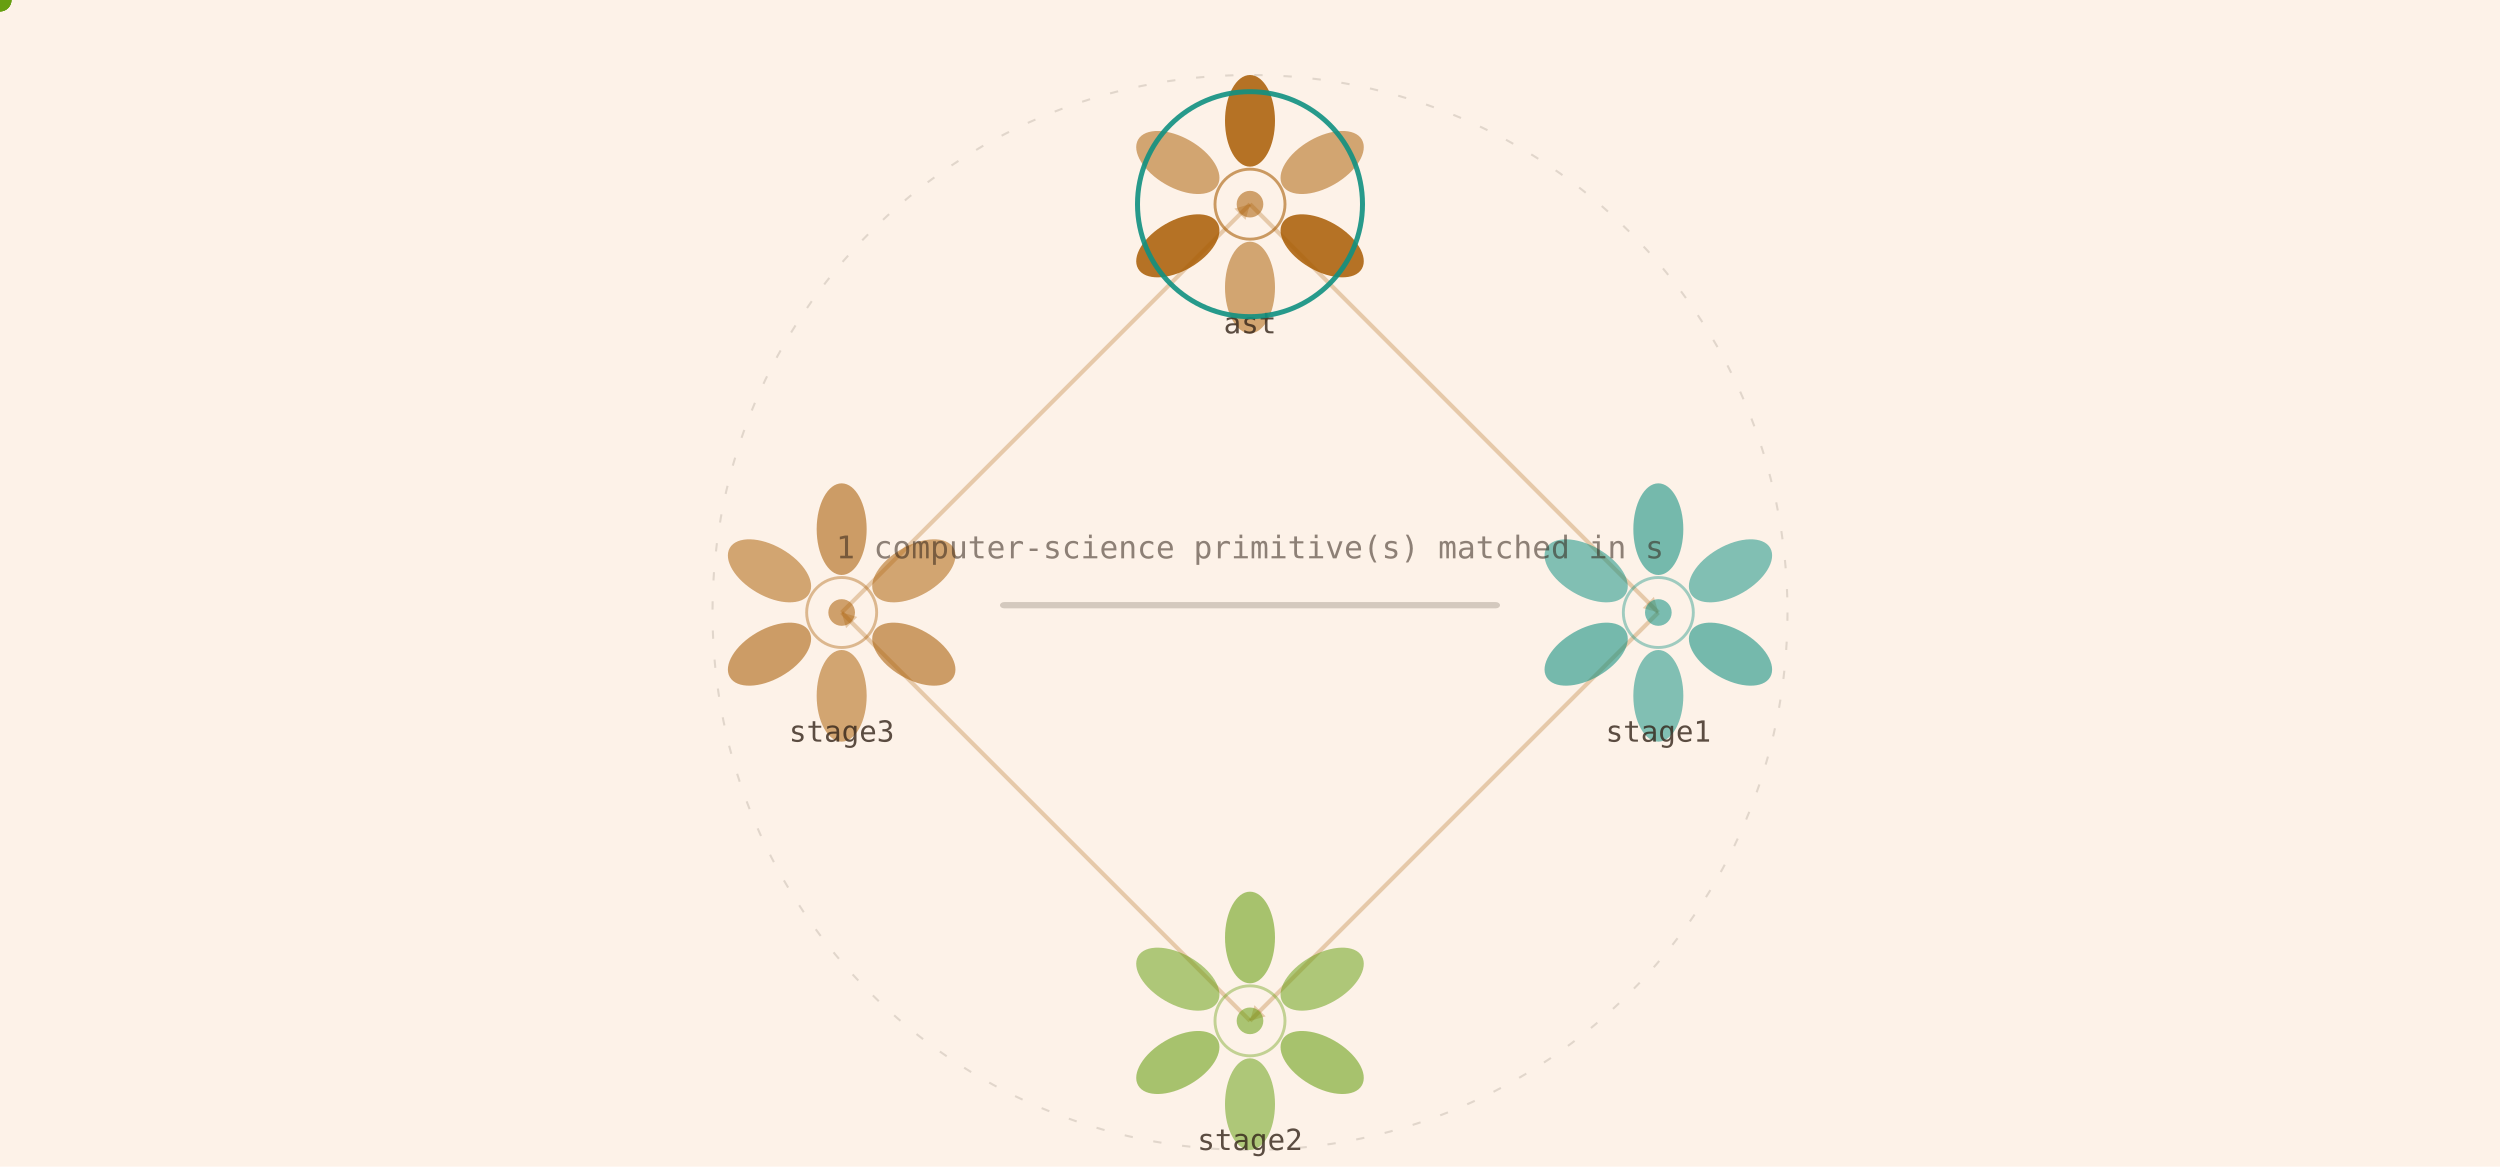
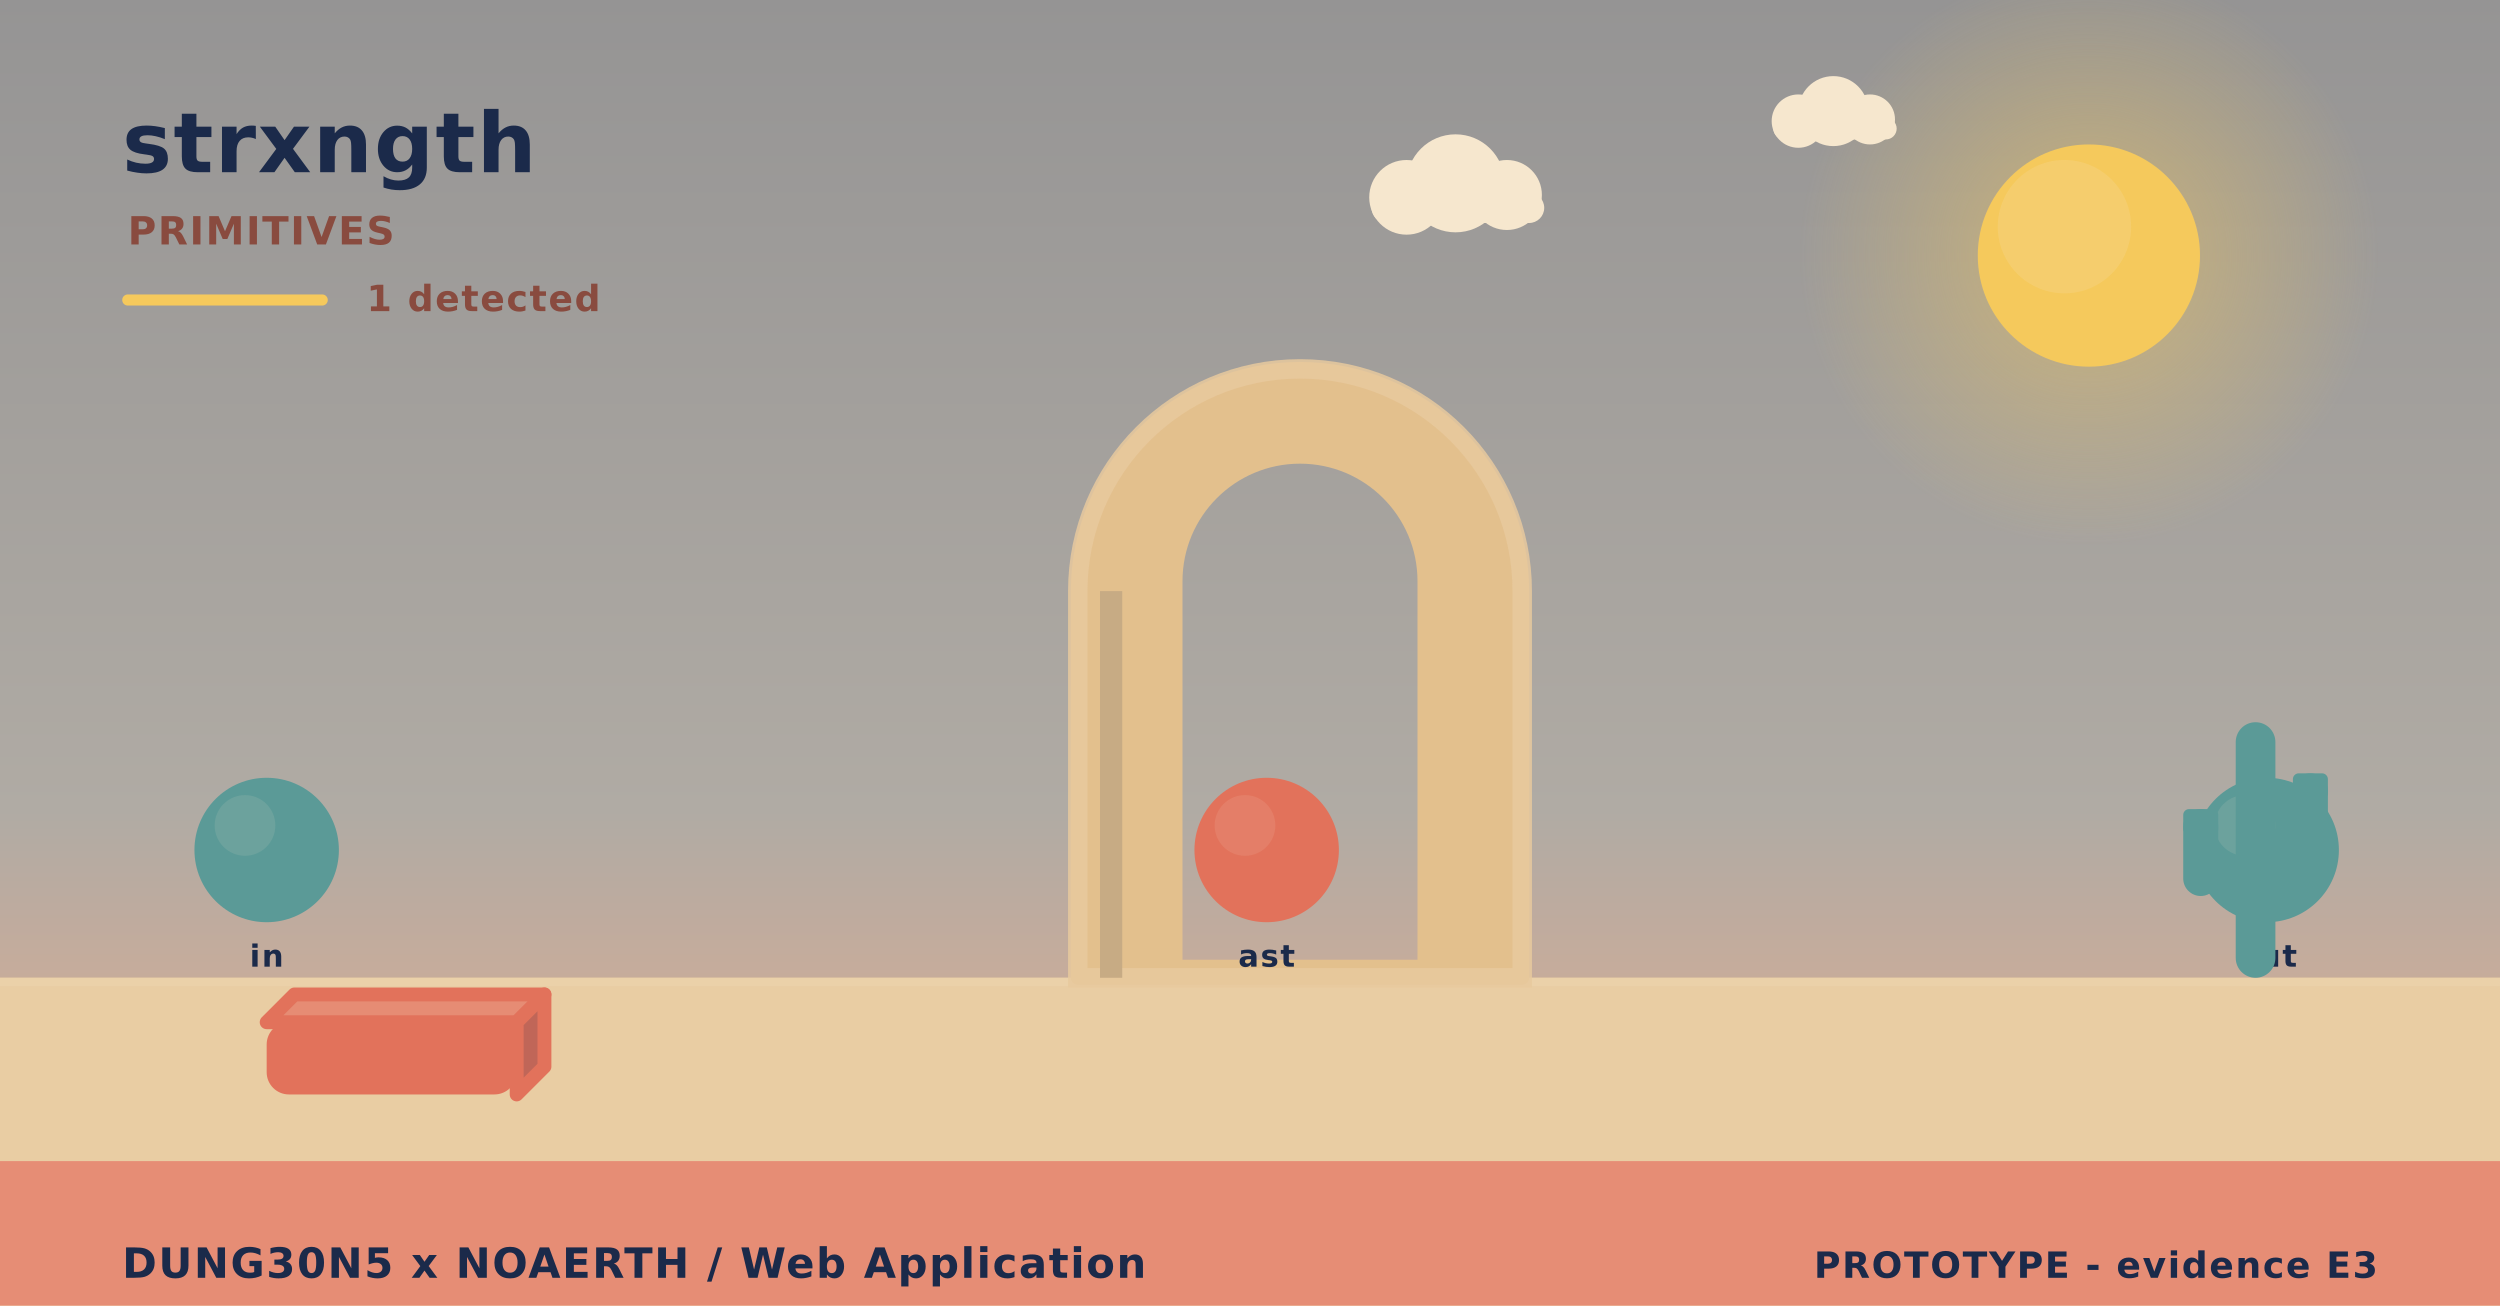
- <svg xmlns="http://www.w3.org/2000/svg" viewBox="0 0 1200 560" width="1200" height="560" role="img" aria-label="strxngth state machine">
-   <rect width="1200" height="560" fill="#fdf2e8" />
-   <defs>
-     <linearGradient id="gs" x1="0" y1="0" x2="1" y2="1">
-       <stop offset="0%" stop-color="#a95d05" />
-       <stop offset="100%" stop-color="#109081" />
-     </linearGradient>
-   </defs>
-   <circle cx="600.00" cy="294.00" r="258.00" fill="none" stroke="rgba(50,36,24,0.140)" stroke-width="1.00" opacity="1.00" stroke-dasharray="4 10" />
-   <line x1="600.00" y1="98.00" x2="796.00" y2="294.00" stroke="rgba(169,93,5,0.500)" stroke-width="2.00" opacity="0.55" />
-   <polygon points="796.00,294.00 793.88,286.50 788.50,291.88" fill="rgba(169,93,5,0.500)" opacity="0.55" />
-   <g opacity="0.9">
-     <circle cx="0.00" cy="0.00" r="5.50" fill="#679f11" opacity="1.00" />
-     <animateTransform attributeName="transform" type="translate" values="600.00,98.00 796.00,294.00" dur="4.8s" begin="0.0s" repeatCount="indefinite" />
-     <animateTransform attributeName="transform" type="translate" values="796.00,294.00 600.00,98.00" dur="4.8s" begin="2.4s" repeatCount="indefinite" />
+ <svg xmlns="http://www.w3.org/2000/svg" width="900" height="470" viewBox="0 0 900 470" role="img" aria-label="strxngth - how it behaves">
+   <linearGradient id="skys" x1="0" y1="0" x2="0" y2="1">
+     <stop offset="0" stop-color="#959494" />
+     <stop offset="0.62" stop-color="#b0aba4" />
+     <stop offset="1" stop-color="#f3ad8a" />
+   </linearGradient>
+   <rect width="900" height="470" fill="url(#skys)" />
+   <radialGradient id="suns">
+     <stop offset="0.35" stop-color="#f5c95c" stop-opacity="0.34" />
+     <stop offset="1" stop-color="#f5c95c" stop-opacity="0" />
+   </radialGradient>
+   <circle cx="752" cy="92" r="104" fill="url(#suns)" />
+   <circle cx="752" cy="92" r="40" fill="#f5c95c" />
+   <circle cx="743.2" cy="81.6" r="24" fill="#f5d27e" opacity="0.5" />
+   <g>
+     <circle cx="524" cy="66" r="17.64" fill="#f6e7ce" />
+     <circle cx="506.36" cy="71.04" r="13.44" fill="#f6e7ce" />
+     <circle cx="542.48" cy="70.2" r="12.6" fill="#f6e7ce" />
+     <rect x="493.76" y="69.36" width="62.16" height="10.92" rx="5.46" fill="#f6e7ce" />
+     <animateTransform attributeName="transform" type="translate" values="0 0;24 0;0 0" dur="36s" begin="0s" repeatCount="indefinite" />
  </g>
-   <line x1="796.00" y1="294.00" x2="600.00" y2="490.00" stroke="rgba(169,93,5,0.500)" stroke-width="2.00" opacity="0.55" />
-   <polygon points="600.00,490.00 607.50,487.88 602.12,482.50" fill="rgba(169,93,5,0.500)" opacity="0.55" />
-   <g opacity="0.9">
-     <circle cx="0.00" cy="0.00" r="5.50" fill="#679f11" opacity="1.00" />
-     <animateTransform attributeName="transform" type="translate" values="796.00,294.00 600.00,490.00" dur="4.8s" begin="1.2s" repeatCount="indefinite" />
-     <animateTransform attributeName="transform" type="translate" values="600.00,490.00 796.00,294.00" dur="4.8s" begin="3.6s" repeatCount="indefinite" />
+   <g>
+     <circle cx="660" cy="40" r="12.6" fill="#f6e7ce" />
+     <circle cx="647.4" cy="43.6" r="9.6" fill="#f6e7ce" />
+     <circle cx="673.2" cy="43" r="9" fill="#f6e7ce" />
+     <rect x="638.4" y="42.4" width="44.4" height="7.8" rx="3.9" fill="#f6e7ce" />
+     <animateTransform attributeName="transform" type="translate" values="0 0;-18 0;0 0" dur="46s" begin="3s" repeatCount="indefinite" />
  </g>
-   <line x1="600.00" y1="490.00" x2="404.00" y2="294.00" stroke="rgba(169,93,5,0.500)" stroke-width="2.00" opacity="0.55" />
-   <polygon points="404.00,294.00 406.12,301.50 411.50,296.12" fill="rgba(169,93,5,0.500)" opacity="0.55" />
-   <g opacity="0.9">
-     <circle cx="0.00" cy="0.00" r="5.50" fill="#679f11" opacity="1.00" />
-     <animateTransform attributeName="transform" type="translate" values="600.00,490.00 404.00,294.00" dur="4.8s" begin="2.4s" repeatCount="indefinite" />
-     <animateTransform attributeName="transform" type="translate" values="404.00,294.00 600.00,490.00" dur="4.8s" begin="4.8s" repeatCount="indefinite" />
+   <rect x="0" y="352" width="900" height="118" fill="#e9cda3" />
+   <rect x="0" y="352" width="900" height="3" fill="#ebd1a9" />
+   <text x="44" y="62" font-family="Verdana,DejaVu Sans,sans-serif" font-size="30" font-weight="700" letter-spacing="0.6" fill="#1b2a4a" text-anchor="start">strxngth</text>
+   <text x="46" y="88" font-family="Verdana,DejaVu Sans,sans-serif" font-size="14" font-weight="700" letter-spacing="0.6" fill="#894b3f" text-anchor="start">PRIMITIVES</text>
+   <rect x="44" y="106" width="74" height="4" rx="2" fill="#f5c95c" />
+   <text x="132" y="112" font-family="Verdana,DejaVu Sans,sans-serif" font-size="13" font-weight="700" letter-spacing="0.6" fill="#894b3f" text-anchor="start">1 detected</text>
+   <path d="M388,352 L388,212.8 A80,80 0 0 1 548,212.8 L548,352 Z M423.2,348 L423.2,209.22 A44.8,44.8 0 0 1 512.8,209.22 L512.8,348 Z" fill="#e3c08d" fill-rule="evenodd" stroke="#e3c08d" stroke-width="5" stroke-linejoin="round" />
+   <path d="M388,352 L388,212.8 A80,80 0 0 1 548,212.8 L548,352 Z" fill="none" stroke="#e8c99d" stroke-width="7" stroke-linecap="round" opacity="0.85" />
+   <rect x="396" y="212.8" width="8" height="139.2" fill="#c7ab84" />
+   <circle cx="96" cy="306" r="26" fill="#5b9a97" />
+   <circle cx="88.2" cy="297.16" r="10.92" fill="#7aa9a2" opacity="0.55" />
+   <text x="96" y="348" font-family="Verdana,DejaVu Sans,sans-serif" font-size="11" font-weight="700" letter-spacing="0.6" fill="#1b2a4a" text-anchor="middle">in</text>
+   <g>
+     <circle cx="456" cy="306" r="26" fill="#e2725b" />
+     <circle cx="448.2" cy="297.16" r="10.92" fill="#e68972" opacity="0.55" />
+     <animate attributeName="opacity" values="0.8;1;0.8" dur="4.6s" begin="0s" repeatCount="indefinite" />
  </g>
-   <line x1="404.00" y1="294.00" x2="600.00" y2="98.00" stroke="rgba(169,93,5,0.500)" stroke-width="2.00" opacity="0.55" />
-   <polygon points="600.00,98.00 592.50,100.12 597.88,105.50" fill="rgba(169,93,5,0.500)" opacity="0.55" />
-   <g opacity="0.9">
-     <circle cx="0.00" cy="0.00" r="5.50" fill="#679f11" opacity="1.00" />
-     <animateTransform attributeName="transform" type="translate" values="404.00,294.00 600.00,98.00" dur="4.8s" begin="3.6s" repeatCount="indefinite" />
-     <animateTransform attributeName="transform" type="translate" values="600.00,98.00 404.00,294.00" dur="4.8s" begin="6.0s" repeatCount="indefinite" />
-   </g>
-   <ellipse cx="600.00" cy="58.00" rx="12.00" ry="22.00" fill="rgba(169,93,5,0.900)" opacity="0.95" transform="rotate(0.0 600.00 58.00)" />
-   <ellipse cx="634.64" cy="78.00" rx="12.00" ry="22.00" fill="rgba(169,93,5,0.550)" opacity="0.95" transform="rotate(60.0 634.64 78.00)" />
-   <ellipse cx="634.64" cy="118.00" rx="12.00" ry="22.00" fill="rgba(169,93,5,0.900)" opacity="0.95" transform="rotate(120.0 634.64 118.00)" />
-   <ellipse cx="600.00" cy="138.00" rx="12.00" ry="22.00" fill="rgba(169,93,5,0.550)" opacity="0.95" transform="rotate(180.0 600.00 138.00)" />
-   <ellipse cx="565.36" cy="118.00" rx="12.00" ry="22.00" fill="rgba(169,93,5,0.900)" opacity="0.95" transform="rotate(240.0 565.36 118.00)" />
-   <ellipse cx="565.36" cy="78.00" rx="12.00" ry="22.00" fill="rgba(169,93,5,0.550)" opacity="0.95" transform="rotate(300.0 565.36 78.00)" />
-   <circle cx="600.00" cy="98.00" r="16.80" fill="none" stroke="rgba(169,93,5,0.900)" stroke-width="1.40" opacity="0.66" />
-   <circle cx="600.00" cy="98.00" r="6.40" fill="rgba(169,93,5,0.550)" opacity="1.00" />
-   <text x="600" y="160" font-family="ui-monospace,Menlo,monospace" font-size="14" fill="rgba(50,36,24,0.800)" text-anchor="middle">ast</text>
-   <g>
-     <circle cx="600.00" cy="98.00" r="54.00" fill="none" stroke="#109081" stroke-width="2.40" opacity="0.90" />
-     <animate attributeName="opacity" values="0.25;1.0;0.25" dur="9.6s" begin="0.0s" repeatCount="indefinite" />
-   </g>
-   <ellipse cx="796.00" cy="254.00" rx="12.00" ry="22.00" fill="rgba(16,144,129,0.600)" opacity="0.95" transform="rotate(0.0 796.00 254.00)" />
-   <ellipse cx="830.64" cy="274.00" rx="12.00" ry="22.00" fill="rgba(16,144,129,0.550)" opacity="0.95" transform="rotate(60.0 830.64 274.00)" />
-   <ellipse cx="830.64" cy="314.00" rx="12.00" ry="22.00" fill="rgba(16,144,129,0.600)" opacity="0.95" transform="rotate(120.0 830.64 314.00)" />
-   <ellipse cx="796.00" cy="334.00" rx="12.00" ry="22.00" fill="rgba(16,144,129,0.550)" opacity="0.95" transform="rotate(180.0 796.00 334.00)" />
-   <ellipse cx="761.36" cy="314.00" rx="12.00" ry="22.00" fill="rgba(16,144,129,0.600)" opacity="0.95" transform="rotate(240.0 761.36 314.00)" />
-   <ellipse cx="761.36" cy="274.00" rx="12.00" ry="22.00" fill="rgba(16,144,129,0.550)" opacity="0.95" transform="rotate(300.0 761.36 274.00)" />
-   <circle cx="796.00" cy="294.00" r="16.80" fill="none" stroke="rgba(16,144,129,0.600)" stroke-width="1.40" opacity="0.66" />
-   <circle cx="796.00" cy="294.00" r="6.40" fill="rgba(16,144,129,0.550)" opacity="1.00" />
-   <text x="796" y="356" font-family="ui-monospace,Menlo,monospace" font-size="14" fill="rgba(50,36,24,0.800)" text-anchor="middle">stage1</text>
-   <ellipse cx="600.00" cy="450.00" rx="12.00" ry="22.00" fill="rgba(103,159,17,0.600)" opacity="0.95" transform="rotate(0.0 600.00 450.00)" />
-   <ellipse cx="634.64" cy="470.00" rx="12.00" ry="22.00" fill="rgba(103,159,17,0.550)" opacity="0.95" transform="rotate(60.0 634.64 470.00)" />
-   <ellipse cx="634.64" cy="510.00" rx="12.00" ry="22.00" fill="rgba(103,159,17,0.600)" opacity="0.95" transform="rotate(120.0 634.64 510.00)" />
-   <ellipse cx="600.00" cy="530.00" rx="12.00" ry="22.00" fill="rgba(103,159,17,0.550)" opacity="0.95" transform="rotate(180.0 600.00 530.00)" />
-   <ellipse cx="565.36" cy="510.00" rx="12.00" ry="22.00" fill="rgba(103,159,17,0.600)" opacity="0.95" transform="rotate(240.0 565.36 510.00)" />
-   <ellipse cx="565.36" cy="470.00" rx="12.00" ry="22.00" fill="rgba(103,159,17,0.550)" opacity="0.95" transform="rotate(300.0 565.36 470.00)" />
-   <circle cx="600.00" cy="490.00" r="16.80" fill="none" stroke="rgba(103,159,17,0.600)" stroke-width="1.40" opacity="0.66" />
-   <circle cx="600.00" cy="490.00" r="6.40" fill="rgba(103,159,17,0.550)" opacity="1.00" />
-   <text x="600" y="552" font-family="ui-monospace,Menlo,monospace" font-size="14" fill="rgba(50,36,24,0.800)" text-anchor="middle">stage2</text>
-   <ellipse cx="404.00" cy="254.00" rx="12.00" ry="22.00" fill="rgba(169,93,5,0.600)" opacity="0.95" transform="rotate(0.0 404.00 254.00)" />
-   <ellipse cx="438.64" cy="274.00" rx="12.00" ry="22.00" fill="rgba(169,93,5,0.550)" opacity="0.95" transform="rotate(60.0 438.64 274.00)" />
-   <ellipse cx="438.64" cy="314.00" rx="12.00" ry="22.00" fill="rgba(169,93,5,0.600)" opacity="0.95" transform="rotate(120.0 438.64 314.00)" />
-   <ellipse cx="404.00" cy="334.00" rx="12.00" ry="22.00" fill="rgba(169,93,5,0.550)" opacity="0.95" transform="rotate(180.0 404.00 334.00)" />
-   <ellipse cx="369.36" cy="314.00" rx="12.00" ry="22.00" fill="rgba(169,93,5,0.600)" opacity="0.95" transform="rotate(240.0 369.36 314.00)" />
-   <ellipse cx="369.36" cy="274.00" rx="12.00" ry="22.00" fill="rgba(169,93,5,0.550)" opacity="0.95" transform="rotate(300.0 369.36 274.00)" />
-   <circle cx="404.00" cy="294.00" r="16.80" fill="none" stroke="rgba(169,93,5,0.600)" stroke-width="1.40" opacity="0.66" />
-   <circle cx="404.00" cy="294.00" r="6.40" fill="rgba(169,93,5,0.550)" opacity="1.00" />
-   <text x="404" y="356" font-family="ui-monospace,Menlo,monospace" font-size="14" fill="rgba(50,36,24,0.800)" text-anchor="middle">stage3</text>
-   <rect x="480.00" y="289.00" width="240.00" height="3.00" rx="2.00" fill="rgba(50,36,24,0.200)" opacity="1.00" />
-   <text x="600" y="268" font-family="ui-monospace,Menlo,monospace" font-size="15" fill="rgba(50,36,24,0.550)" text-anchor="middle">1 computer-science primitive(s) matched in s</text>
+   <text x="456" y="348" font-family="Verdana,DejaVu Sans,sans-serif" font-size="11" font-weight="700" letter-spacing="0.6" fill="#1b2a4a" text-anchor="middle">ast</text>
+   <circle cx="816" cy="306" r="26" fill="#5b9a97" />
+   <circle cx="808.2" cy="297.16" r="10.92" fill="#7aa9a2" opacity="0.55" />
+   <text x="816" y="348" font-family="Verdana,DejaVu Sans,sans-serif" font-size="11" font-weight="700" letter-spacing="0.6" fill="#1b2a4a" text-anchor="middle">out</text>
+   <path d="M96,368 L186,368 L196,358 L106,358 Z" fill="#e68c74" stroke="#e2725b" stroke-width="5" stroke-linejoin="round" />
+   <path d="M186,368 L196,358 L196,384 L186,394 Z" fill="#c06658" stroke="#e2725b" stroke-width="5" stroke-linejoin="round" />
+   <rect x="96" y="368" width="90" height="26" rx="8" fill="#e2725b" />
+   <rect x="804.86" y="260" width="14.28" height="92" rx="7.14" fill="#5b9a97" />
+   <rect x="785.96" y="291.28" width="12.6" height="31.28" rx="6.3" fill="#5b9a97" />
+   <rect x="785.96" y="291.28" width="12.6" height="9.2" rx="2.1" fill="#5b9a97" />
+   <rect x="825.44" y="278.4" width="12.6" height="31.28" rx="6.3" fill="#5b9a97" />
+   <rect x="825.44" y="278.4" width="12.6" height="9.2" rx="2.1" fill="#5b9a97" />
+   <rect x="0" y="418" width="900" height="52" rx="0" fill="#e68972" opacity="0.94" />
+   <text x="44" y="460" font-family="Verdana,DejaVu Sans,sans-serif" font-size="15" font-weight="700" letter-spacing="0.6" fill="#1b2a4a" text-anchor="start">DUNG30N5 x NOAERTH  /  Web Application</text>
+   <text x="856" y="460" font-family="Verdana,DejaVu Sans,sans-serif" font-size="13" font-weight="700" letter-spacing="0.6" fill="#1b2a4a" text-anchor="end">PROTOTYPE  -  evidence E3</text>
</svg>
